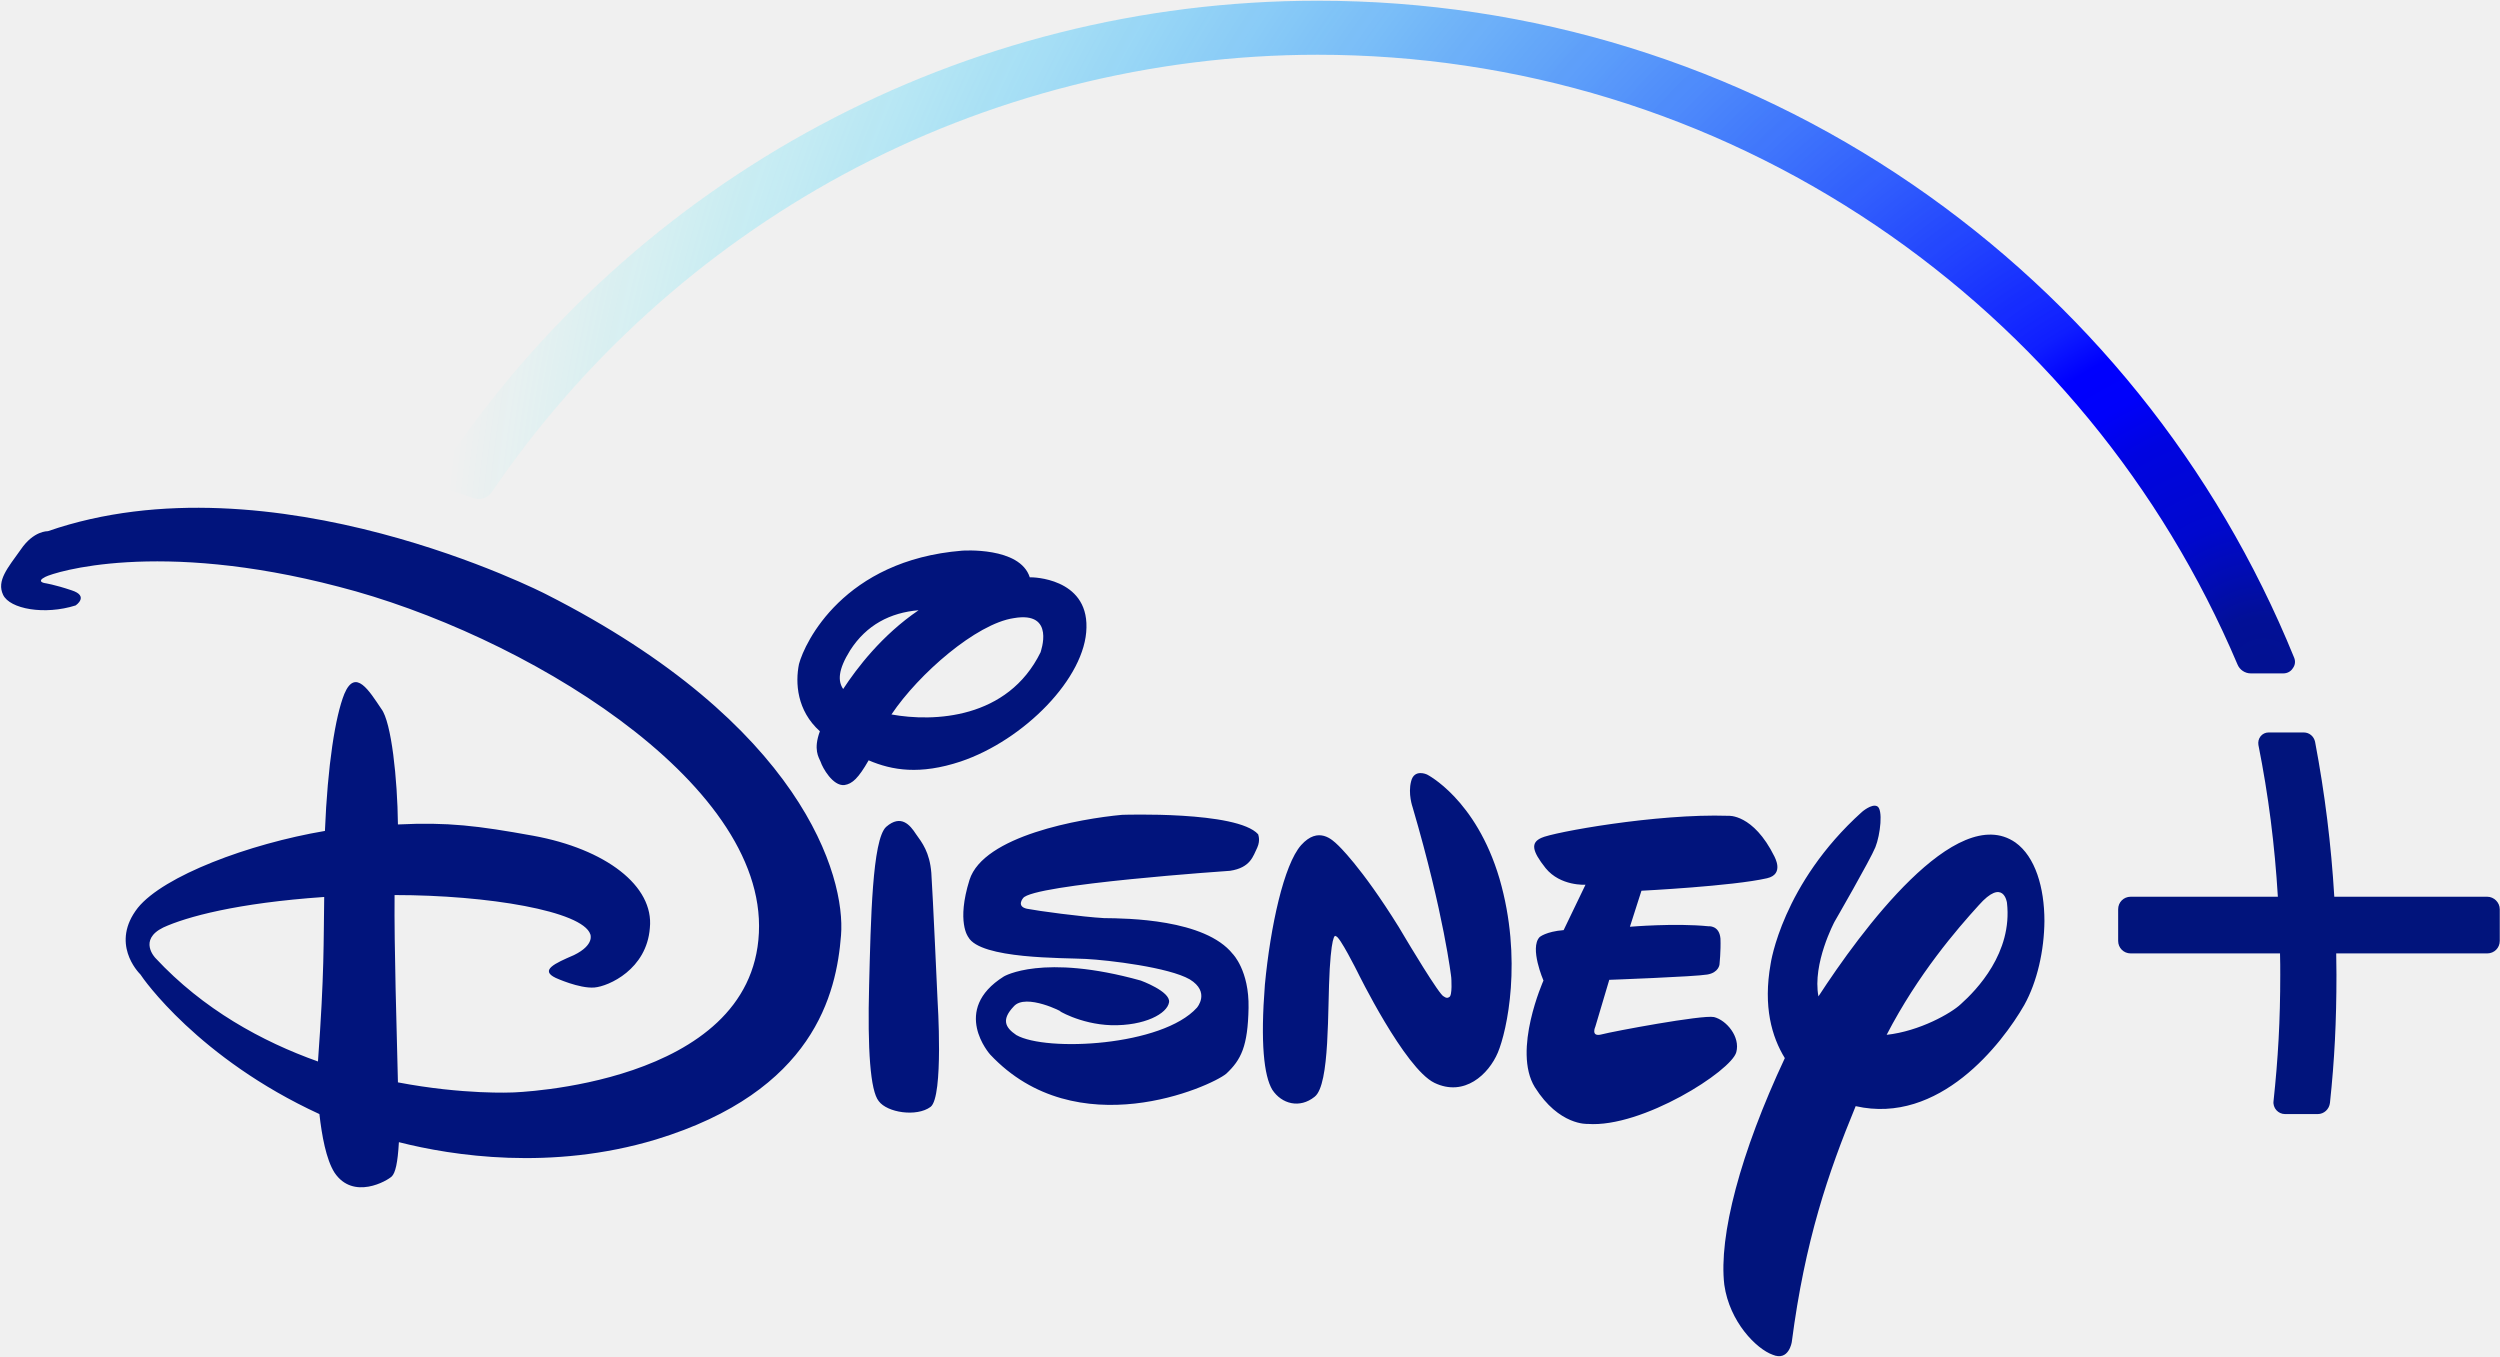
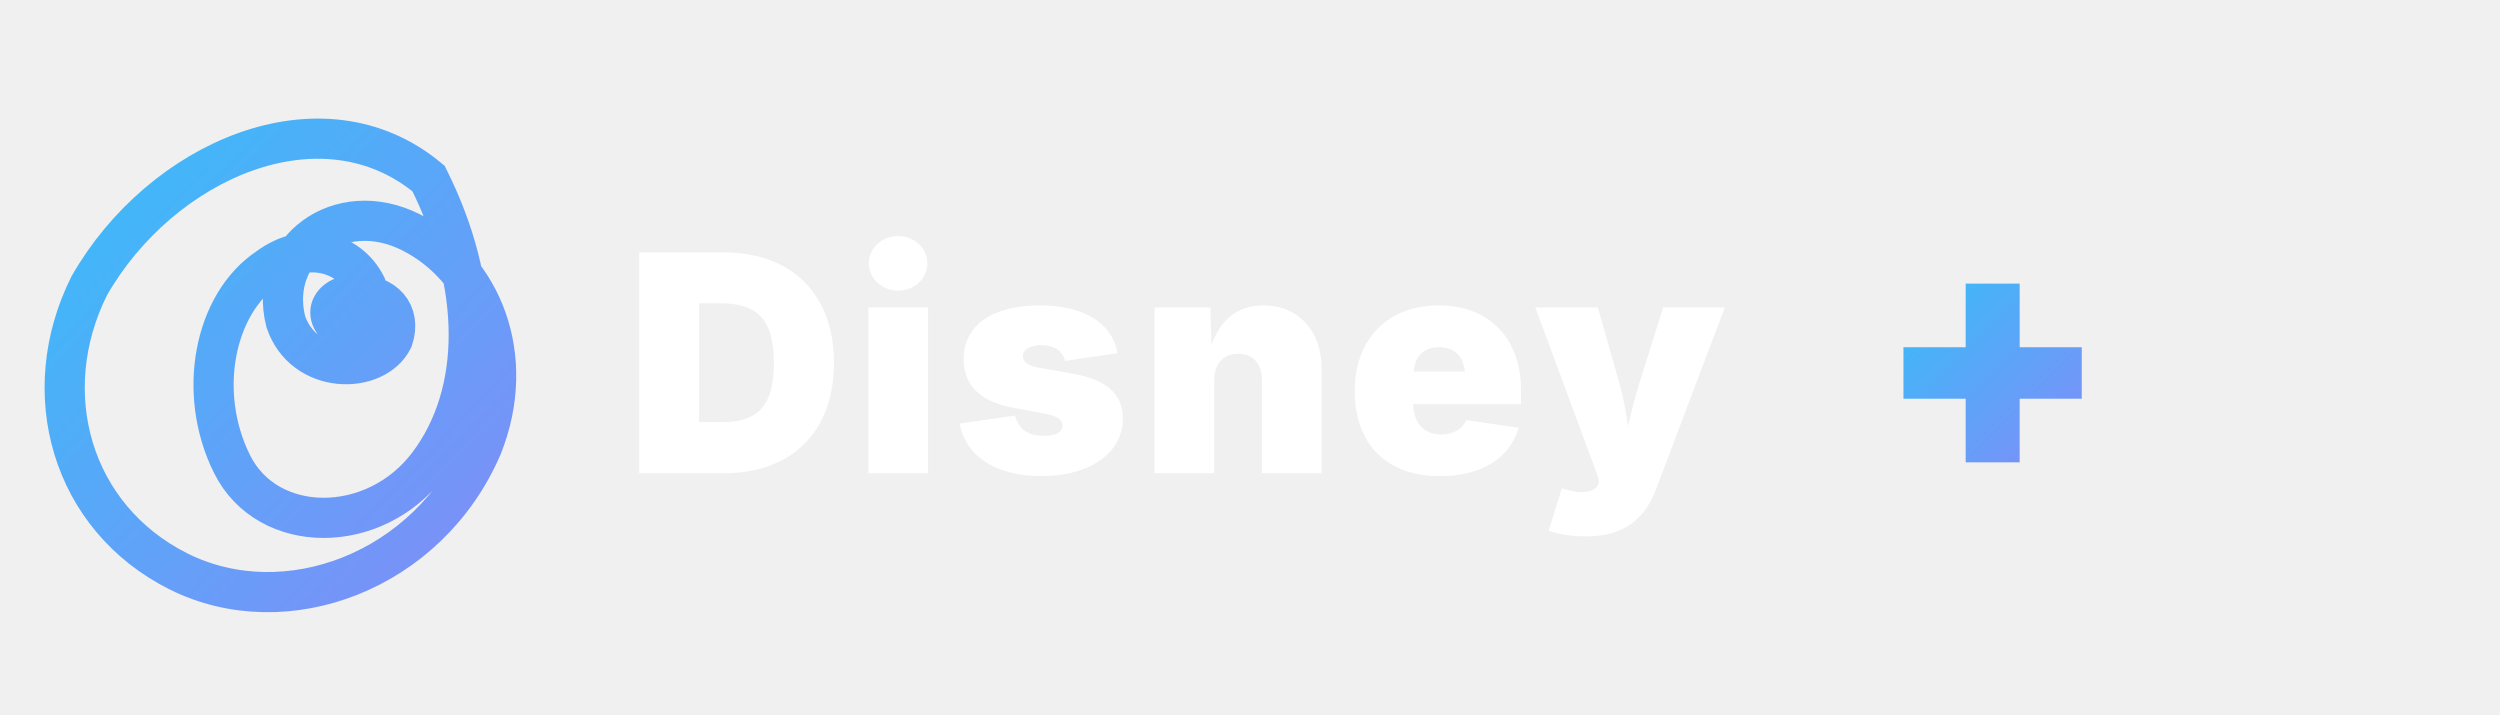
- <svg xmlns="http://www.w3.org/2000/svg" width="1041px" height="565px" viewBox="0 0 1041 565" version="1.1">
-   <g id="Layer_1">
-     <g id="group">
-       <g id="group-1">
-         <g id="group-2">
-           <path id="Path" d="M735.8 365.7 C721.4 369 683.5 370.9 683.5 370.9 L678.7 385.9 C678.7 385.9 697.6 384.3 711.4 385.7 711.4 385.7 715.9 385.2 716.4 390.8 716.6 396 716 401.6 716 401.6 716 401.6 715.7 405 710.9 405.8 705.7 406.7 670.1 408 670.1 408 L664.3 427.5 C664.3 427.5 662.2 432 667 430.7 671.5 429.5 708.8 422.5 713.7 423.5 718.9 424.8 724.7 431.7 723 438.1 721 445.9 683.8 469.7 661.1 468 661.1 468 649.2 468.8 639.1 452.7 629.7 437.4 642.7 408.3 642.7 408.3 642.7 408.3 636.8 394.7 641.1 390.2 641.1 390.2 643.7 387.9 651.1 387.3 L660.2 368.4 C660.2 368.4 649.8 369.1 643.6 361.5 637.8 354.2 637.4 350.9 641.8 348.9 646.5 346.6 689.8 338.7 719.6 339.7 719.6 339.7 730 338.7 738.9 356.7 738.8 356.7 743.2 364 735.8 365.7 Z M623.7 438.3 C619.9 447.3 609.8 456.9 597.3 450.9 584.9 444.9 565.2 404.6 565.2 404.6 565.2 404.6 557.7 389.6 556.3 389.9 556.3 389.9 554.7 387 553.7 403.4 552.7 419.8 553.9 451.7 547.4 456.7 541.2 461.7 533.7 459.7 529.8 453.8 526.3 448 524.8 434.2 526.7 410 529 385.8 534.6 360 541.8 351.9 549 343.9 554.8 349.7 557 351.8 557 351.8 566.6 360.5 582.5 386.1 L585.3 390.8 C585.3 390.8 599.7 415 601.2 414.9 601.2 414.9 602.4 416 603.4 415.2 604.9 414.8 604.3 407 604.3 407 604.3 407 601.3 380.7 588.2 336.1 588.2 336.1 586.2 330.5 587.6 325.3 588.9 320 594.2 322.5 594.2 322.5 594.2 322.5 614.6 332.7 624.4 365.9 634.1 399.4 627.5 429.3 623.7 438.3 Z M523.5 353 C521.8 356.4 520.8 361.3 512.2 362.6 512.2 362.6 429.9 368.2 426 374 426 374 423.1 377.4 427.6 378.4 432.1 379.3 450.7 381.8 459.7 382.3 469.3 382.4 501.7 382.7 513.3 397.2 513.3 397.2 520.2 404.1 519.9 419.7 519.6 435.7 516.8 441.3 510.6 447.1 504.1 452.5 448.3 477.5 412.3 439.1 412.3 439.1 395.7 420.6 418 406.6 418 406.6 434.1 396.9 475 408.3 475 408.3 487.4 412.8 486.8 417.3 486.1 422.1 476.6 427.2 462.8 426.9 449.4 426.5 439.6 420.1 441.5 421.1 443.3 421.8 427.1 413.3 422.1 419.1 417.1 424.4 418.3 427.7 423.2 431 435.7 438.1 484 435.6 498.4 419.6 498.4 419.6 504.1 413.1 495.4 407.8 486.7 402.8 461.8 399.8 452.1 399.3 442.8 398.8 408.2 399.4 403.2 390.2 403.2 390.2 398.2 384 403.7 366.4 409.5 348 449.8 340.9 467.2 339.3 467.2 339.3 515.1 337.6 523.9 347.4 523.8 347.4 525 349.7 523.5 353 Z M387.5 460.9 C381.7 465.2 369.4 463.3 365.9 458.5 362.4 454.2 361.2 437.1 361.9 410.3 362.6 383.2 363.2 349.6 369 344.3 375.2 338.9 379 343.6 381.4 347.3 384 350.9 387.1 354.9 387.8 363.4 388.4 371.9 390.4 416.5 390.4 416.5 390.4 416.5 393 456.7 387.5 460.9 Z M400 317.1 C383.1 322.7 371.5 320.8 361.7 316.6 357.4 324.1 354.9 326.4 351.6 326.9 346.8 327.4 342.5 319.7 341.7 317.2 340.9 315.3 338.6 312.1 341.4 304.5 331.8 295.9 331.1 284.3 332.7 276.5 335.1 267.5 351.3 233.3 400.6 229.3 400.6 229.3 424.7 227.5 428.8 240.4 L429.5 240.4 C429.5 240.4 452.9 240.5 452.4 261.3 452.1 282.2 426.4 308.2 400 317.1 Z M354 270.8 C349 278.8 348.8 283.6 351.1 286.9 356.8 278.2 367.2 264.5 382.5 254.1 370.7 255.1 360.8 260.2 354 270.8 Z M422.1 257.4 C406.6 259.7 382.6 280.5 371.2 297.5 388.7 300.7 419.6 299.5 433.3 271.6 433.2 271.6 439.8 254.3 422.1 257.4 Z M842.9 418.5 C833.6 434.7 807.5 468.5 772.7 460.6 761.2 488.5 751.6 516.6 746.1 558.8 746.1 558.8 744.9 567 738.1 564.1 731.4 561.7 720.2 550.5 718 535 715.6 514.6 724.7 480.1 743.2 440.6 737.8 431.8 734.1 419.2 737.3 401.3 737.3 401.3 742 368.1 775.3 338.1 775.3 338.1 779.3 334.6 781.6 335.7 784.2 336.8 783 347.6 780.9 352.8 778.8 358 763.9 383.8 763.9 383.8 763.9 383.8 754.6 401.2 757.2 414.9 774.7 388 814.5 333.7 839.2 350.8 847.5 356.7 851.3 369.6 851.3 383.5 851.2 395.8 848.3 408.8 842.9 418.5 Z M835.7 375.9 C835.7 375.9 834.3 365.2 823.9 377 814.9 386.9 798.7 405.6 785.6 430.9 799.3 429.4 812.5 421.9 816.5 418.1 823 412.3 838.1 396.7 835.7 375.9 Z M350.2 389.5 C348.3 413.7 339 454.4 273.1 474.5 229.6 487.6 188.5 481.3 166.1 475.6 165.6 484.5 164.6 488.3 163.2 489.8 161.3 491.7 147.1 499.9 139.3 488.3 135.8 482.8 134 472.8 133 463.9 82.6 440.7 59.4 407.3 58.5 405.8 57.4 404.7 45.9 392.7 57.4 378 68.2 364.7 103.5 351.4 135.3 346 136.4 318.8 139.6 298.3 143.4 288.9 148 278 153.8 287.8 158.8 295.2 163 300.7 165.5 324.4 165.7 343.3 186.5 342.3 198.8 343.8 222 348 252.2 353.5 272.4 368.9 270.6 386.4 269.3 403.6 253.5 410.7 247.5 411.2 241.2 411.7 231.4 407.2 231.4 407.2 224.7 404 230.9 401.2 239 397.7 247.8 393.4 245.8 389 245.8 389 242.5 379.4 203.3 372.7 164.3 372.7 164.1 394.2 165.2 429.9 165.7 450.7 193 455.9 213.4 454.9 213.4 454.9 213.4 454.9 313 452.1 316 388.5 319.1 324.8 216.7 263.7 141 244.3 65.4 224.5 22.6 238.3 18.9 240.2 14.9 242.2 18.6 242.8 18.6 242.8 18.6 242.8 22.7 243.4 29.8 245.8 37.3 248.2 31.5 252.1 31.5 252.1 18.6 256.2 4.1 253.6 1.3 247.7 -1.5 241.8 3.2 236.5 8.6 228.9 14 220.9 19.9 221.2 19.9 221.2 113.4 188.8 227.3 247.4 227.3 247.4 334 301.5 352.2 364.9 350.2 389.5 Z M68 386.2 C57.4 391.4 64.7 398.9 64.7 398.9 84.6 420.3 109.1 433.7 132.4 442 135.1 405.1 134.7 392.1 135 373.5 98.6 376 77.6 381.8 68 386.2 Z" fill="#01147c" fill-opacity="1" stroke="none" />
-         </g>
-       </g>
-       <g id="group-3">
-         <g id="group-4">
-           <g id="group-5">
-             <path id="Path-1" d="M1040.9 378.6 L1040.9 391.8 C1040.9 394.7 1038.6 397 1035.7 397 L972.8 397 C972.8 400.3 972.9 403.2 972.9 405.9 972.9 425.4 972.1 441.3 970.2 459.2 969.9 461.9 967.7 463.9 965.1 463.9 L951.5 463.9 C950.1 463.9 948.8 463.3 947.9 462.3 947 461.3 946.5 459.9 946.7 458.5 948.6 440.7 949.5 425 949.5 405.9 949.5 403.1 949.5 400.2 949.4 397 L887.2 397 C884.3 397 882 394.7 882 391.8 L882 378.6 C882 375.7 884.3 373.4 887.2 373.4 L948.5 373.4 C947.2 351.9 944.6 331.2 940.4 310.2 940.2 308.9 940.5 307.6 941.3 306.6 942.1 305.6 943.3 305 944.6 305 L959.3 305 C961.6 305 963.5 306.6 964 308.9 968.1 330.6 970.7 351.7 972 373.4 L1035.7 373.4 C1038.5 373.4 1040.9 375.8 1040.9 378.6 Z" fill="#01147c" fill-opacity="1" stroke="none" />
-           </g>
-         </g>
-       </g>
-       <g id="group-6">
-         <g id="group-7">
-           <path id="Path-2" d="M200.2 204.3 L200.1 204.3 M199.4 204.4 C199.1 204.4 198.8 204.3 198.5 204.3 198.8 204.4 199.1 204.4 199.4 204.4 L199.7 204.4 C199.6 204.4 199.5 204.4 199.4 204.4 Z M199.4 204.4 C199.1 204.4 198.8 204.3 198.5 204.3 198.8 204.4 199.1 204.4 199.4 204.4 L199.7 204.4 C199.6 204.4 199.5 204.4 199.4 204.4 Z" fill="none" stroke="none" />
-           <defs>
-             <radialGradient id="radial-gradient" gradientUnits="userSpaceOnUse" cx="942.524" cy="279.896" r="760.124" fx="942.524" fy="279.896">
-               <stop offset="0.007" stop-color="#021192" stop-opacity="1" />
-               <stop offset="0.03" stop-color="#021096" stop-opacity="1" />
-               <stop offset="0.057" stop-color="#010cb4" stop-opacity="1" />
-               <stop offset="0.084" stop-color="#0008ce" stop-opacity="1" />
-               <stop offset="0.111" stop-color="#0006d7" stop-opacity="1" />
-               <stop offset="0.138" stop-color="#0004e1" stop-opacity="1" />
-               <stop offset="0.165" stop-color="#0001fa" stop-opacity="1" />
-               <stop offset="0.191" stop-color="#0000fe" stop-opacity="1" />
-               <stop offset="0.216" stop-color="#0f1eff" stop-opacity="1" />
-               <stop offset="1" stop-color="#00ffff" stop-opacity="0" />
-             </radialGradient>
-           </defs>
-           <path id="Path-3" d="M955.3 273.9 C922.8 194 867.9 125.9 796.5 76.9 723.4 26.8 637.7 0.3 548.7 0.3 401.5 0.3 264.9 73.4 183.4 195.9 182.5 197.2 182.3 198.9 182.8 200.4 183.3 202 184.5 203.1 186 203.6 L197.4 207.5 C198.1 207.7 198.8 207.8 199.4 207.8 201.5 207.8 203.5 206.7 204.7 205 242.1 150 292.7 104.3 351.1 72.7 411.4 40.1 479.7 22.8 548.6 22.8 631.9 22.8 712.2 47.4 781 93.8 848.1 139.1 900.2 202.4 931.7 276.7 932.6 278.9 934.8 280.4 937.2 280.4 L950.8 280.4 C952.4 280.4 953.9 279.6 954.7 278.3 955.7 277 955.9 275.4 955.3 273.9 Z M199.4 204.4 C199.1 204.4 198.8 204.3 198.5 204.2 198.8 204.3 199.1 204.4 199.4 204.4 L199.6 204.4 C199.6 204.4 199.5 204.4 199.4 204.4 Z M934.4 278.6 C934.7 278.8 935 279 935.3 279.1 935 278.9 934.7 278.8 934.4 278.6 Z" fill-opacity="1" fill="url(#radial-gradient)" stroke="none" />
-         </g>
-       </g>
-     </g>
-   </g>
+ <svg xmlns="http://www.w3.org/2000/svg" viewBox="0 0 280 80" fill="none">
+   <defs>
+     <linearGradient id="disneyGrad" x1="0%" y1="0%" x2="100%" y2="100%">
+       <stop offset="0%" stop-color="#38BDF8" />
+       <stop offset="100%" stop-color="#818CF8" />
+     </linearGradient>
+   </defs>
+   <path d="M48 20 C36 10 18 18 10 32 C4 44 8 58 20 64 C32 70 48 64 54 50 C58 40 54 30 46 26 C38 22 30 28 32 36 C34 42 42 42 44 38 C45 35 43 33 40 33 C38 33 37 34 37 35 C37 36 38 37 39 37 C41 37 42 35 41 32 C39 28 34 27 30 30 C24 34 22 44 26 52 C30 60 42 60 48 52 C54 44 54 32 48 20 Z" fill="none" stroke="url(#disneyGrad)" stroke-width="4.5" stroke-linecap="round" />
+   <text x="70" y="53" font-family="'Outfit', 'Inter', sans-serif" font-weight="900" font-size="34" fill="#FFFFFF" letter-spacing="1">Disney</text>
+   <text x="210" y="53" font-family="'Outfit', 'Inter', sans-serif" font-weight="900" font-size="38" fill="url(#disneyGrad)">+</text>
</svg>
